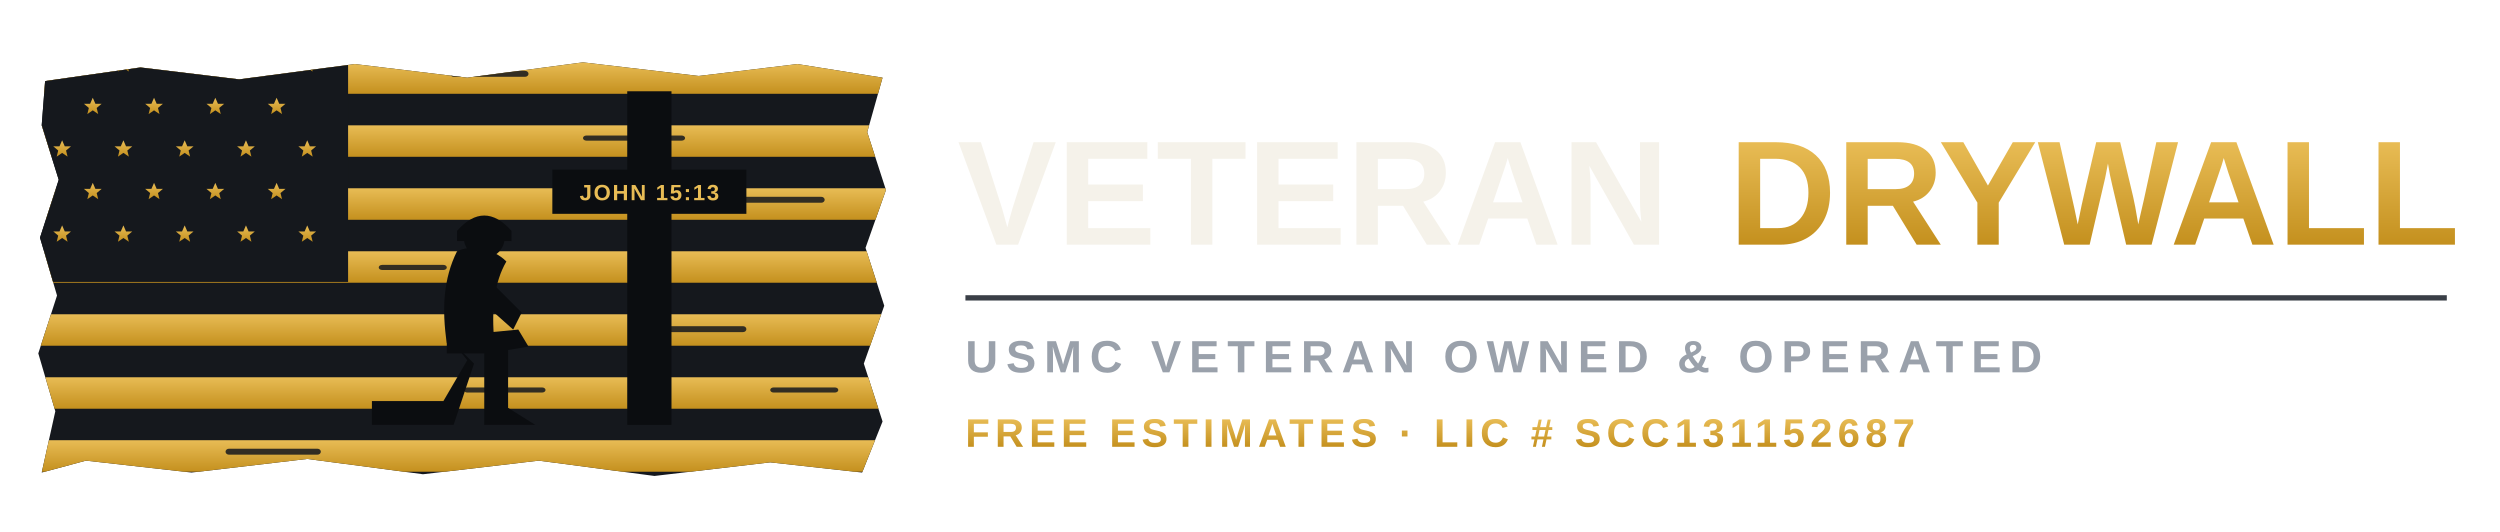
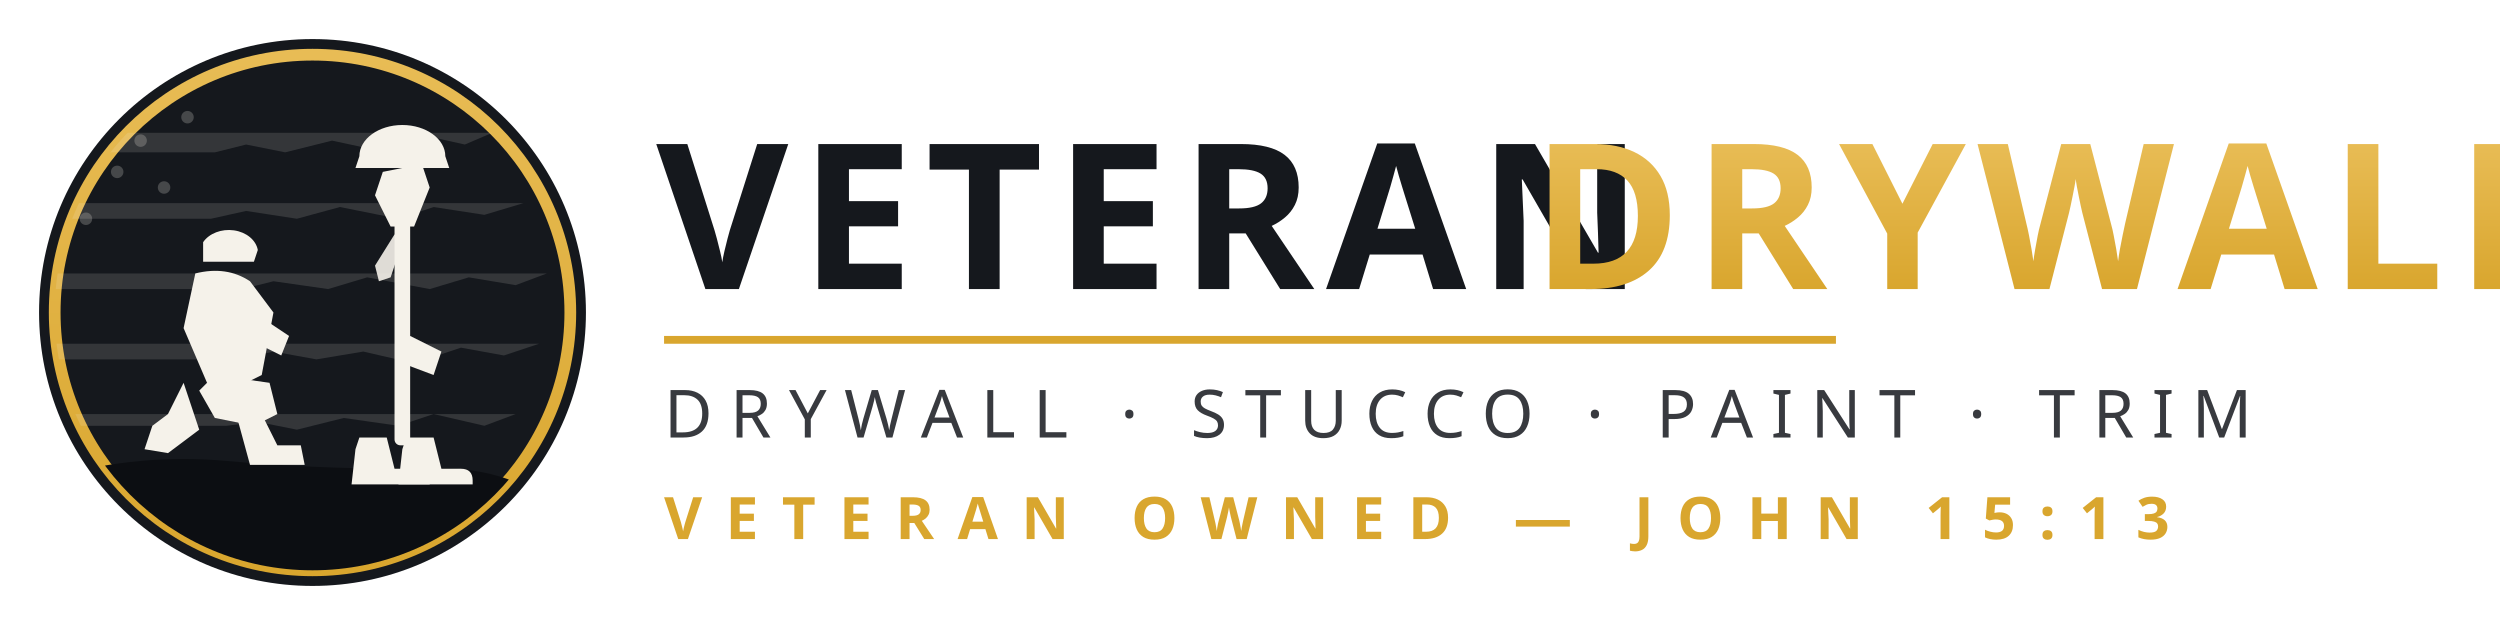
- <svg xmlns="http://www.w3.org/2000/svg" xmlns:xlink="http://www.w3.org/1999/xlink" viewBox="0 0 940 200" role="img" aria-label="Veteran Drywall LLC logo">
+ <svg xmlns="http://www.w3.org/2000/svg" viewBox="0 0 640 160" role="img" aria-label="Veteran Drywall LLC">
  <defs>
+     <clipPath id="disc">
+       <circle cx="80" cy="80" r="66" />
+     </clipPath>
    <linearGradient id="gold" x1="0" y1="0" x2="0" y2="1">
      <stop offset="0" stop-color="#E8BC55" />
-       <stop offset="1" stop-color="#C4901E" />
+       <stop offset="1" stop-color="#D9A62E" />
    </linearGradient>
-     <clipPath id="flagClip">
-       <path d="M14 32 L70 24 L128 31 L196 22 L262 30 L330 21 L398 29 L456 22 L506 30                L497 62 L508 96 L496 130 L507 164 L495 198 L506 232 L494 262                L440 256 L372 264 L304 255 L236 263 L168 254 L100 262 L38 255 L12 262                L20 226 L10 192 L21 158 L11 124 L22 90 L12 58 Z" />
-     </clipPath>
-     <path id="star" d="M0,-5.2 L1.55,-1.65 L5.2,-1.65 L2.3,0.8 L3.2,4.4 L0,2.2 L-3.2,4.4 L-2.3,0.8 L-5.2,-1.65 L-1.55,-1.65 Z" fill="url(#gold)" />
  </defs>
-   <g transform="translate(8,10) scale(0.64)">
-     <g clip-path="url(#flagClip)">
-       <rect x="0" y="0" width="520" height="280" fill="#15181D" />
-       <g fill="url(#gold)">
-         <rect x="0" y="21" width="520" height="18.5" />
-         <rect x="0" y="58" width="520" height="18.5" />
-         <rect x="0" y="95" width="520" height="18.5" />
-         <rect x="0" y="132" width="520" height="18.5" />
-         <rect x="0" y="169" width="520" height="18.5" />
-         <rect x="0" y="206" width="520" height="18.5" />
-         <rect x="0" y="243" width="520" height="18.5" />
-       </g>
-       <g fill="#15181D" opacity="0.85">
-         <rect x="252" y="26" width="46" height="3.5" rx="2" />
-         <rect x="330" y="64" width="60" height="3" rx="2" />
-         <rect x="420" y="100" width="52" height="3.5" rx="2" />
-         <rect x="210" y="140" width="40" height="3" rx="2" />
-         <rect x="360" y="176" width="66" height="3.5" rx="2" />
-         <rect x="260" y="212" width="48" height="3" rx="2" />
-         <rect x="120" y="248" width="56" height="3.5" rx="2" />
-         <rect x="440" y="212" width="40" height="3" rx="2" />
-       </g>
-       <rect x="0" y="0" width="192" height="150" fill="#15181D" />
-       <g>
-         <use xlink:href="#star" x="24" y="22" />
-         <use xlink:href="#star" x="60" y="22" />
-         <use xlink:href="#star" x="96" y="22" />
-         <use xlink:href="#star" x="132" y="22" />
-         <use xlink:href="#star" x="168" y="22" />
-         <use xlink:href="#star" x="42" y="47" />
-         <use xlink:href="#star" x="78" y="47" />
-         <use xlink:href="#star" x="114" y="47" />
-         <use xlink:href="#star" x="150" y="47" />
-         <use xlink:href="#star" x="24" y="72" />
-         <use xlink:href="#star" x="60" y="72" />
-         <use xlink:href="#star" x="96" y="72" />
-         <use xlink:href="#star" x="132" y="72" />
-         <use xlink:href="#star" x="168" y="72" />
-         <use xlink:href="#star" x="42" y="97" />
-         <use xlink:href="#star" x="78" y="97" />
-         <use xlink:href="#star" x="114" y="97" />
-         <use xlink:href="#star" x="150" y="97" />
-         <use xlink:href="#star" x="24" y="122" />
-         <use xlink:href="#star" x="60" y="122" />
-         <use xlink:href="#star" x="96" y="122" />
-         <use xlink:href="#star" x="132" y="122" />
-         <use xlink:href="#star" x="168" y="122" />
-       </g>
+   <circle cx="80" cy="80" r="70" fill="#15181D" />
+   <circle cx="80" cy="80" r="66" fill="none" stroke="url(#gold)" stroke-width="3" />
+   <g clip-path="url(#disc)">
+     <g fill="#F5F2EA" opacity=".14">
+       <path d="M8 34h118l-7 3-9-2-11 4-14-3-12 3-10-2-8 2H8z" />
+       <path d="M8 52h126l-10 3-13-2-9 3-15-3-11 3-13-2-9 2H8z" />
+       <path d="M8 70h132l-8 3-12-2-10 3-16-3-10 3-14-2-8 2H8z" />
+       <path d="M8 88h130l-9 3-11-2-12 4-13-3-12 2-11-2-9 2H8z" />
+       <path d="M8 106h124l-8 3-13-3-9 3-14-2-12 3-10-2-8 1H8z" />
+       <path d="M8 124h114l-7 3-10-2-12 3-13-3-11 2-9-1H8z" />
    </g>
-     <rect x="356" y="38" width="26" height="196" fill="#0B0D10" />
-     <rect x="312" y="84" width="114" height="26" fill="#0B0D10" />
-     <text x="369" y="102" text-anchor="middle" font-family="Arial, sans-serif" font-size="13" font-weight="700" letter-spacing="1" fill="#E8BC55">JOHN 15:13</text>
-     <g fill="#0B0D10" transform="translate(192,94)">
-       <circle cx="80" cy="30" r="12" />
-       <path d="M64 26 Q80 8 96 26 L96 32 L64 32 Z" />
-       <path d="M64 38 C56 54 55 72 58 92 L86 92 C84 72 86 56 93 44 C85 36 72 34 64 38 Z" />
-       <path d="M76 48 L102 74 L97 84 L70 60 Z" />
-       <path d="M58 88 L100 84 L106 94 L94 96 L94 130 L110 140 L80 140 L80 98 L58 98 Z" />
-       <path d="M62 92 L70 102 L56 126 L14 126 L14 140 L62 140 L74 104 Z" />
+     <g fill="#F5F2EA" opacity=".22">
+       <circle cx="24" cy="30" r="1.6" />
+       <circle cx="36" cy="36" r="1.6" />
+       <circle cx="48" cy="30" r="1.6" />
+       <circle cx="30" cy="44" r="1.6" />
+       <circle cx="42" cy="48" r="1.6" />
+       <circle cx="22" cy="56" r="1.6" />
+     </g>
+     <path d="M14 122q22-6 44-4t46 2q14-1 24 2l6 2v24H14z" fill="#0C0E12" />
+     <g fill="#F5F2EA">
+       <path d="M92 112h7l2 8h6q3 0 3 3v1H90l1-9z" />
+       <path d="M104 112h7l2 8h5q3 0 3 3v1h-19l1-9z" />
+       <rect x="101" y="56" width="4" height="58" rx="1.5" />
+       <path d="M98 44l10-2 2 6-4 10h-6l-4-8z" />
+       <path d="M105 86l8 4-2 6-8-3z" />
+       <path d="M92 40a11 8 0 0 1 22 0l1 3H91z" />
+       <path d="M101 60l-5 8 1 4 3-1 3-9z" opacity=".9" />
+     </g>
+     <g fill="#F5F2EA">
+       <path d="M52 62a7.5 6 0 0 1 14 2l-1 3H52z" />
+       <path d="M50 70q8-2 14 2l6 8-3 16-8 4-6-2-6-14z" />
+       <path d="M62 78l12 8-2 5-12-6z" />
+       <path d="M55 96l14 2 2 8-6 3-10-2-4-7z" />
+       <path d="M67 106l4 8h6l1 5H64l-3-11z" />
+       <path d="M47 98l4 12-8 6-6-1 2-6 4-3z" />
    </g>
  </g>
-   <g font-family="Arial Black, Arial, sans-serif">
-     <text x="360" y="92" font-size="56" font-weight="900" fill="#F5F2EA" textLength="270" lengthAdjust="spacingAndGlyphs">VETERAN</text>
-     <text x="650" y="92" font-size="56" font-weight="900" fill="url(#gold)" textLength="270" lengthAdjust="spacingAndGlyphs">DRYWALL</text>
-     <line x1="363" y1="112" x2="920" y2="112" stroke="#3A3F47" stroke-width="2" />
-     <text x="363" y="140" font-family="Arial, sans-serif" font-size="17" font-weight="700" letter-spacing="3" fill="#9AA1AB">USMC VETERAN OWNED &amp; OPERATED</text>
-     <text x="363" y="168" font-family="Arial, sans-serif" font-size="15" font-weight="700" letter-spacing="2" fill="url(#gold)">FREE ESTIMATES · LIC # SCC131152687</text>
+   <g font-family="'Barlow Condensed','Arial Narrow',sans-serif">
+     <text x="168" y="74" font-size="52" font-weight="700" letter-spacing="3" fill="#15181D">VETERAN</text>
+     <text x="392" y="74" font-size="52" font-weight="700" letter-spacing="3" fill="url(#gold)">DRYWALL</text>
+     <rect x="170" y="86" width="300" height="2" fill="#D9A62E" />
+     <text x="170" y="112" font-size="17" font-weight="500" letter-spacing="4.5" fill="#15181D" opacity=".85">DRYWALL · STUCCO · PAINT · TRIM</text>
+     <text x="170" y="138" font-size="15" font-weight="600" letter-spacing="6" fill="#D9A62E">VETERAN OWNED — JOHN 15:13</text>
  </g>
</svg>
